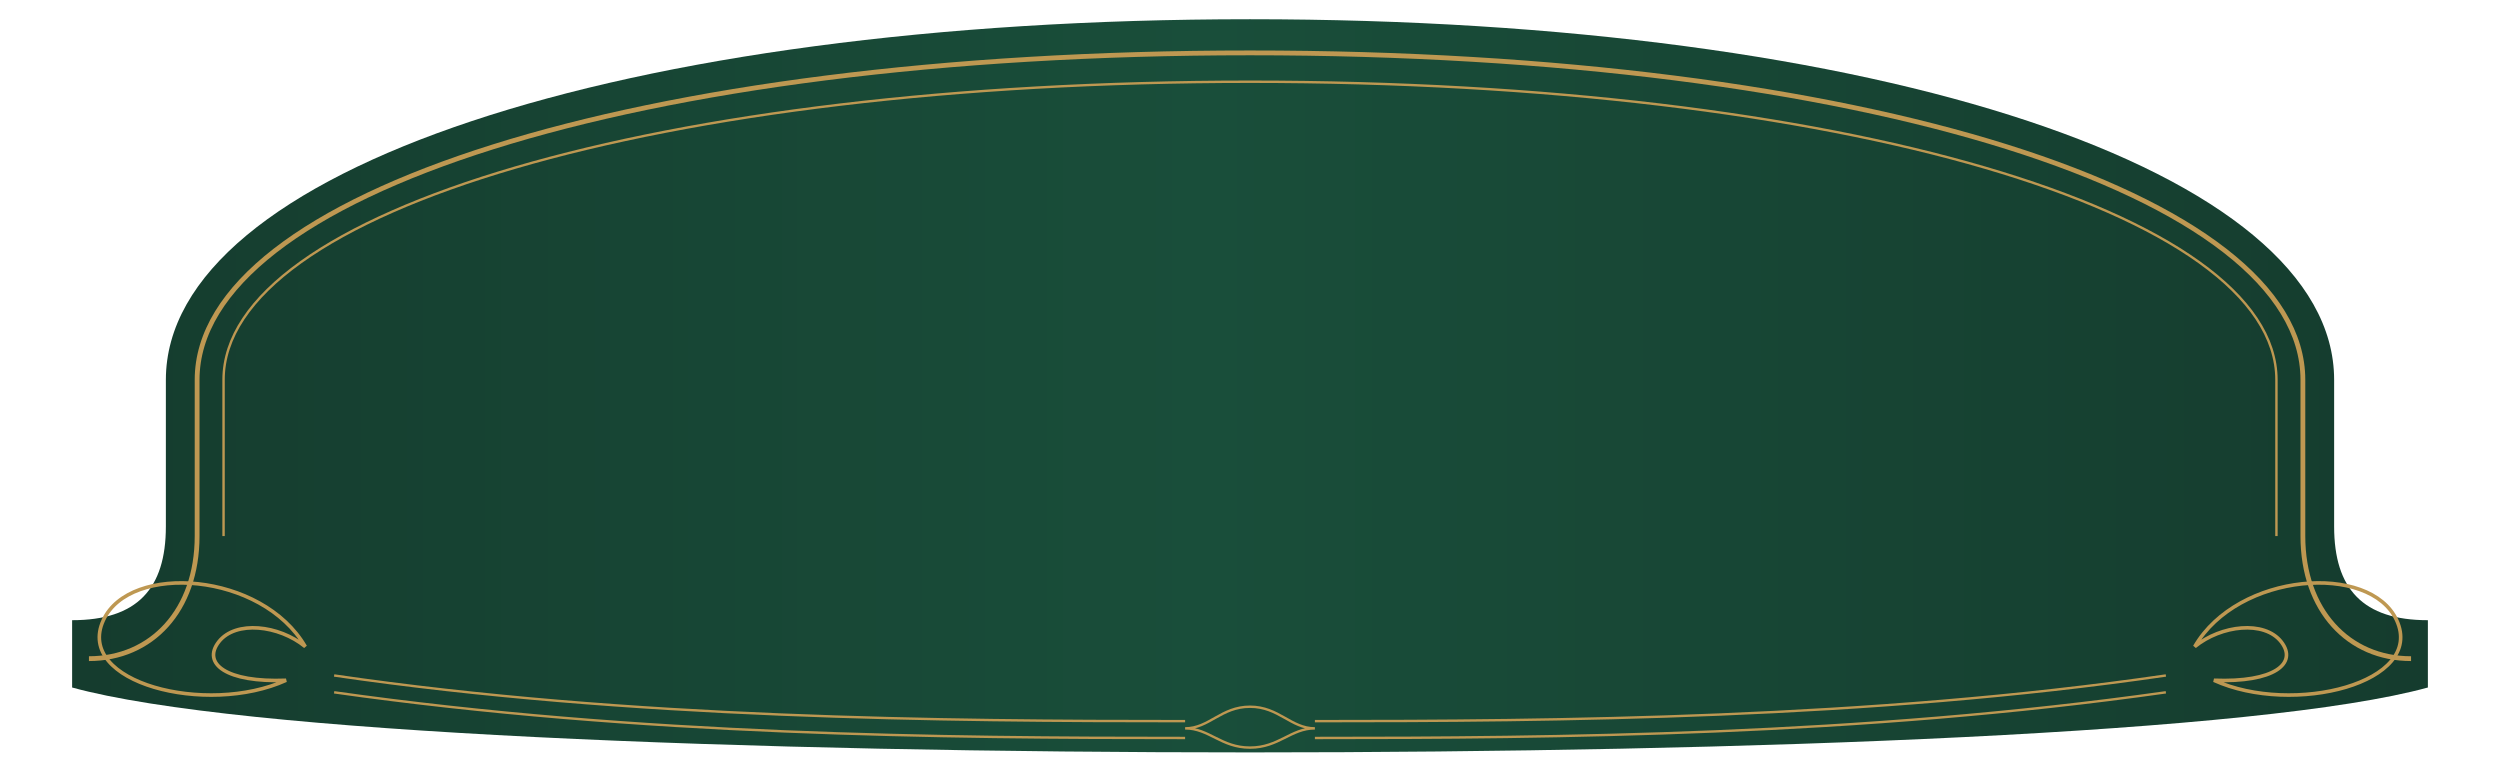
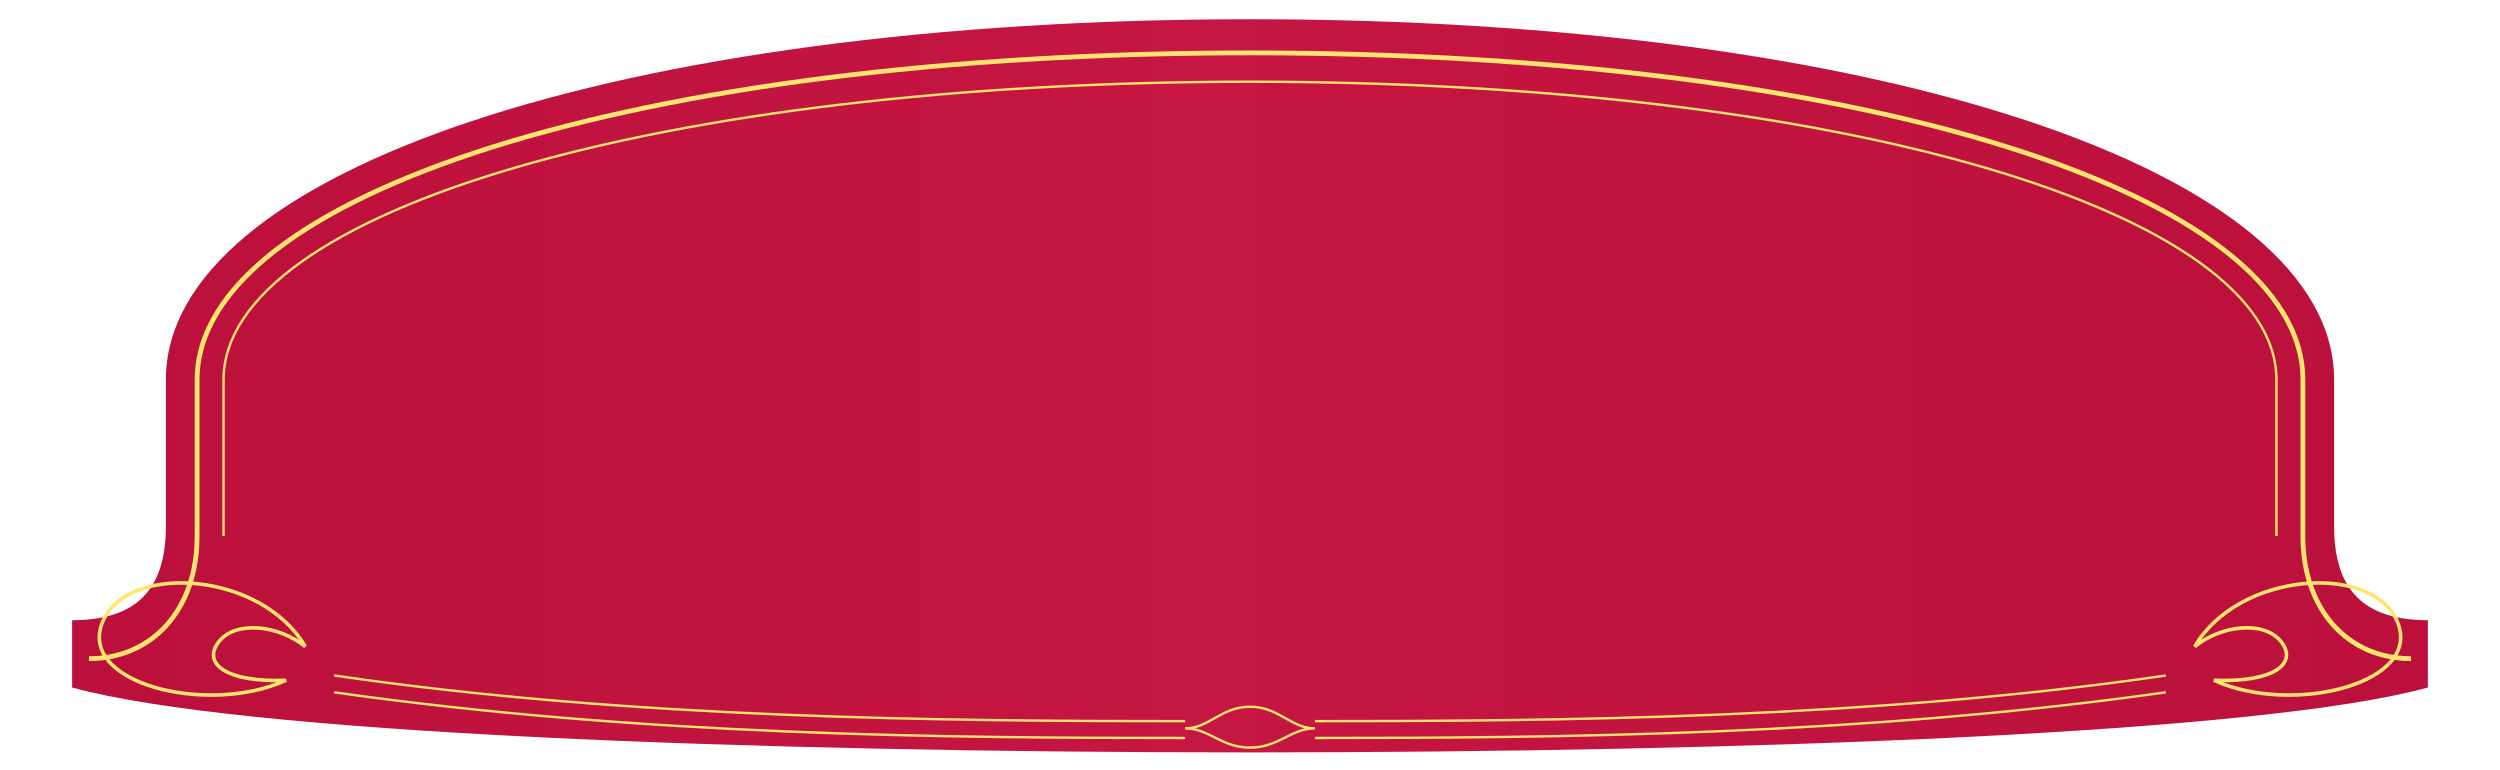
<svg xmlns="http://www.w3.org/2000/svg" viewBox="0 0 1040 320" preserveAspectRatio="none">
  <view id="marquee" viewBox="0 0 1040 320" preserveAspectRatio="none" />
  <view id="shallow-marquee" viewBox="0 400 320 300" preserveAspectRatio="none" />
  <view id="chip" viewBox="400 400 100 100" preserveAspectRatio="xMidYMid meet" />
  <defs>
    <linearGradient id="velvet" x1="0" y1="0" x2="1" y2="0">
-       <stop offset="0" stop-color="#153c2e" />
-       <stop offset="0.48" stop-color="#194e3a" />
-       <stop offset="1" stop-color="#153c2e" />
+       <stop offset="0" stop-color="#bb103b" />
+       <stop offset="0.48" stop-color="#c61643" />
+       <stop offset="1" stop-color="#bb103b" />
    </linearGradient>
  </defs>
  <path d="M30 258 C57 258 69 245 69 219 L69 158 C69 71 258 8 520 8 C782 8 971 71 971 158 L971 219 C971 245 983 258 1010 258 L1010 286 C941 305 728 313 520 313 C312 313 99 305 30 286 Z" fill="url(#velvet)" />
-   <g fill="none" stroke="#be9852">
+   <g fill="none" stroke="#ffe46e">
    <path d="M37 274 C63 274 82 254 82 223 L82 158 C82 81 264 22 520 22 C776 22 958 81 958 158 L958 223 C958 254 977 274 1003 274" stroke-width="2" />
    <path d="M93 223 L93 158 C93 88 274 34 520 34 C766 34 947 88 947 158 L947 223" stroke-width="1" />
    <path d="M127 269 C109 238 54 234 43 258 C31 284 86 298 119 283 C94 284 84 276 91 267 C98 258 116 260 127 269 Z M913 269 C931 238 986 234 997 258 C1009 284 954 298 921 283 C946 284 956 276 949 267 C942 258 924 260 913 269 Z" stroke-width="1.5" />
    <path d="M139 281 C262 299 393 300 493 300 M547 300 C647 300 778 299 901 281 M139 288 C266 306 393 307 493 307 M547 307 C647 307 774 306 901 288" stroke-width="1" />
    <path d="M493 303 C503 303 508 294 520 294 C532 294 537 303 547 303 C537 303 532 311 520 311 C508 311 503 303 493 303 Z" stroke-width="1" />
  </g>
  <path d="M6 664 L6 443 C6 419 70 404 160 404 C250 404 314 419 314 443 L314 664 C314 684 253 696 160 696 C67 696 6 684 6 664 Z" fill="url(#velvet)" />
-   <g fill="none" stroke="#be9852">
+   <g fill="none" stroke="#ffe46e">
    <path d="M15 652 L15 445 C15 425 76 413 160 413 C244 413 305 425 305 445 L305 652 M22 650 L22 446 C22 431 80 420 160 420 C240 420 298 431 298 446 L298 650" stroke-width="1" />
    <path d="M56 673 C45 650 14 647 13 663 C12 680 43 687 56 673 C44 677 32 671 34 665 C36 660 51 663 56 673 Z M264 673 C275 650 306 647 307 663 C308 680 277 687 264 673 C276 677 288 671 286 665 C284 660 269 663 264 673 Z" stroke-width="1.2" />
    <path d="M62 678 Q160 696 258 678 M62 683 Q160 701 258 683" stroke-width="1" />
  </g>
-   <path d="M 453.139 405.110 A45 45 0 0 1 469.727 409.554 L467.973 413.149 Q469.500 416.225 472.927 416.009 L475.164 412.693 A45 45 0 0 1 487.307 424.836 L483.991 427.073 Q483.775 430.500 486.851 432.027 L490.446 430.273 A45 45 0 0 1 494.890 446.861 L490.900 447.140 Q489.000 450.000 490.900 452.860 L494.890 453.139 A45 45 0 0 1 490.446 469.727 L486.851 467.973 Q483.775 469.500 483.991 472.927 L487.307 475.164 A45 45 0 0 1 475.164 487.307 L472.927 483.991 Q469.500 483.775 467.973 486.851 L469.727 490.446 A45 45 0 0 1 453.139 494.890 L452.860 490.900 Q450.000 489.000 447.140 490.900 L446.861 494.890 A45 45 0 0 1 430.273 490.446 L432.027 486.851 Q430.500 483.775 427.073 483.991 L424.836 487.307 A45 45 0 0 1 412.693 475.164 L416.009 472.927 Q416.225 469.500 413.149 467.973 L409.554 469.727 A45 45 0 0 1 405.110 453.139 L409.100 452.860 Q411.000 450.000 409.100 447.140 L405.110 446.861 A45 45 0 0 1 409.554 430.273 L413.149 432.027 Q416.225 430.500 416.009 427.073 L412.693 424.836 A45 45 0 0 1 424.836 412.693 L427.073 416.009 Q430.500 416.225 432.027 413.149 L430.273 409.554 A45 45 0 0 1 446.861 405.110 L447.140 409.100 Q450.000 411.000 452.860 409.100 L453.139 405.110 Z" fill="#743446" stroke="#be9852" stroke-width="1.5" />
-   <circle cx="450" cy="450" r="34" fill="#194e3a" stroke="#be9852" stroke-width="1.5" />
-   <circle cx="450" cy="450" r="29" fill="none" stroke="#be9852" stroke-width=".7" />
-   <path d="M450 429 C463 439 459 447 450 450 C441 447 437 439 450 429 Z M450 471 C437 461 441 453 450 450 C459 453 463 461 450 471 Z M429 450 C439 437 447 441 450 450 C447 459 439 463 429 450 Z M471 450 C461 463 453 459 450 450 C453 441 461 437 471 450 Z" fill="none" stroke="#be9852" stroke-width="1" />
+   <path d="M 453.139 405.110 A45 45 0 0 1 469.727 409.554 L467.973 413.149 Q469.500 416.225 472.927 416.009 L475.164 412.693 A45 45 0 0 1 487.307 424.836 L483.991 427.073 Q483.775 430.500 486.851 432.027 L490.446 430.273 A45 45 0 0 1 494.890 446.861 L490.900 447.140 Q489.000 450.000 490.900 452.860 L494.890 453.139 A45 45 0 0 1 490.446 469.727 L486.851 467.973 Q483.775 469.500 483.991 472.927 L487.307 475.164 A45 45 0 0 1 475.164 487.307 L472.927 483.991 Q469.500 483.775 467.973 486.851 L469.727 490.446 A45 45 0 0 1 453.139 494.890 L452.860 490.900 Q450.000 489.000 447.140 490.900 L446.861 494.890 A45 45 0 0 1 430.273 490.446 L432.027 486.851 Q430.500 483.775 427.073 483.991 L424.836 487.307 A45 45 0 0 1 412.693 475.164 L416.009 472.927 Q416.225 469.500 413.149 467.973 L409.554 469.727 A45 45 0 0 1 405.110 453.139 L409.100 452.860 Q411.000 450.000 409.100 447.140 L405.110 446.861 A45 45 0 0 1 409.554 430.273 L413.149 432.027 Q416.225 430.500 416.009 427.073 L412.693 424.836 A45 45 0 0 1 424.836 412.693 L427.073 416.009 Q430.500 416.225 432.027 413.149 L430.273 409.554 A45 45 0 0 1 446.861 405.110 L447.140 409.100 Q450.000 411.000 452.860 409.100 L453.139 405.110 Z" fill="#f78fbd" stroke="#ffe46e" stroke-width="1.5" />
+   <circle cx="450" cy="450" r="34" fill="#c61643" stroke="#ffe46e" stroke-width="1.5" />
+   <circle cx="450" cy="450" r="29" fill="none" stroke="#ffe46e" stroke-width=".7" />
+   <path d="M450 429 C463 439 459 447 450 450 C441 447 437 439 450 429 Z M450 471 C437 461 441 453 450 450 C459 453 463 461 450 471 Z M429 450 C439 437 447 441 450 450 C447 459 439 463 429 450 Z M471 450 C461 463 453 459 450 450 C453 441 461 437 471 450 Z" fill="none" stroke="#ffe46e" stroke-width="1" />
</svg>
